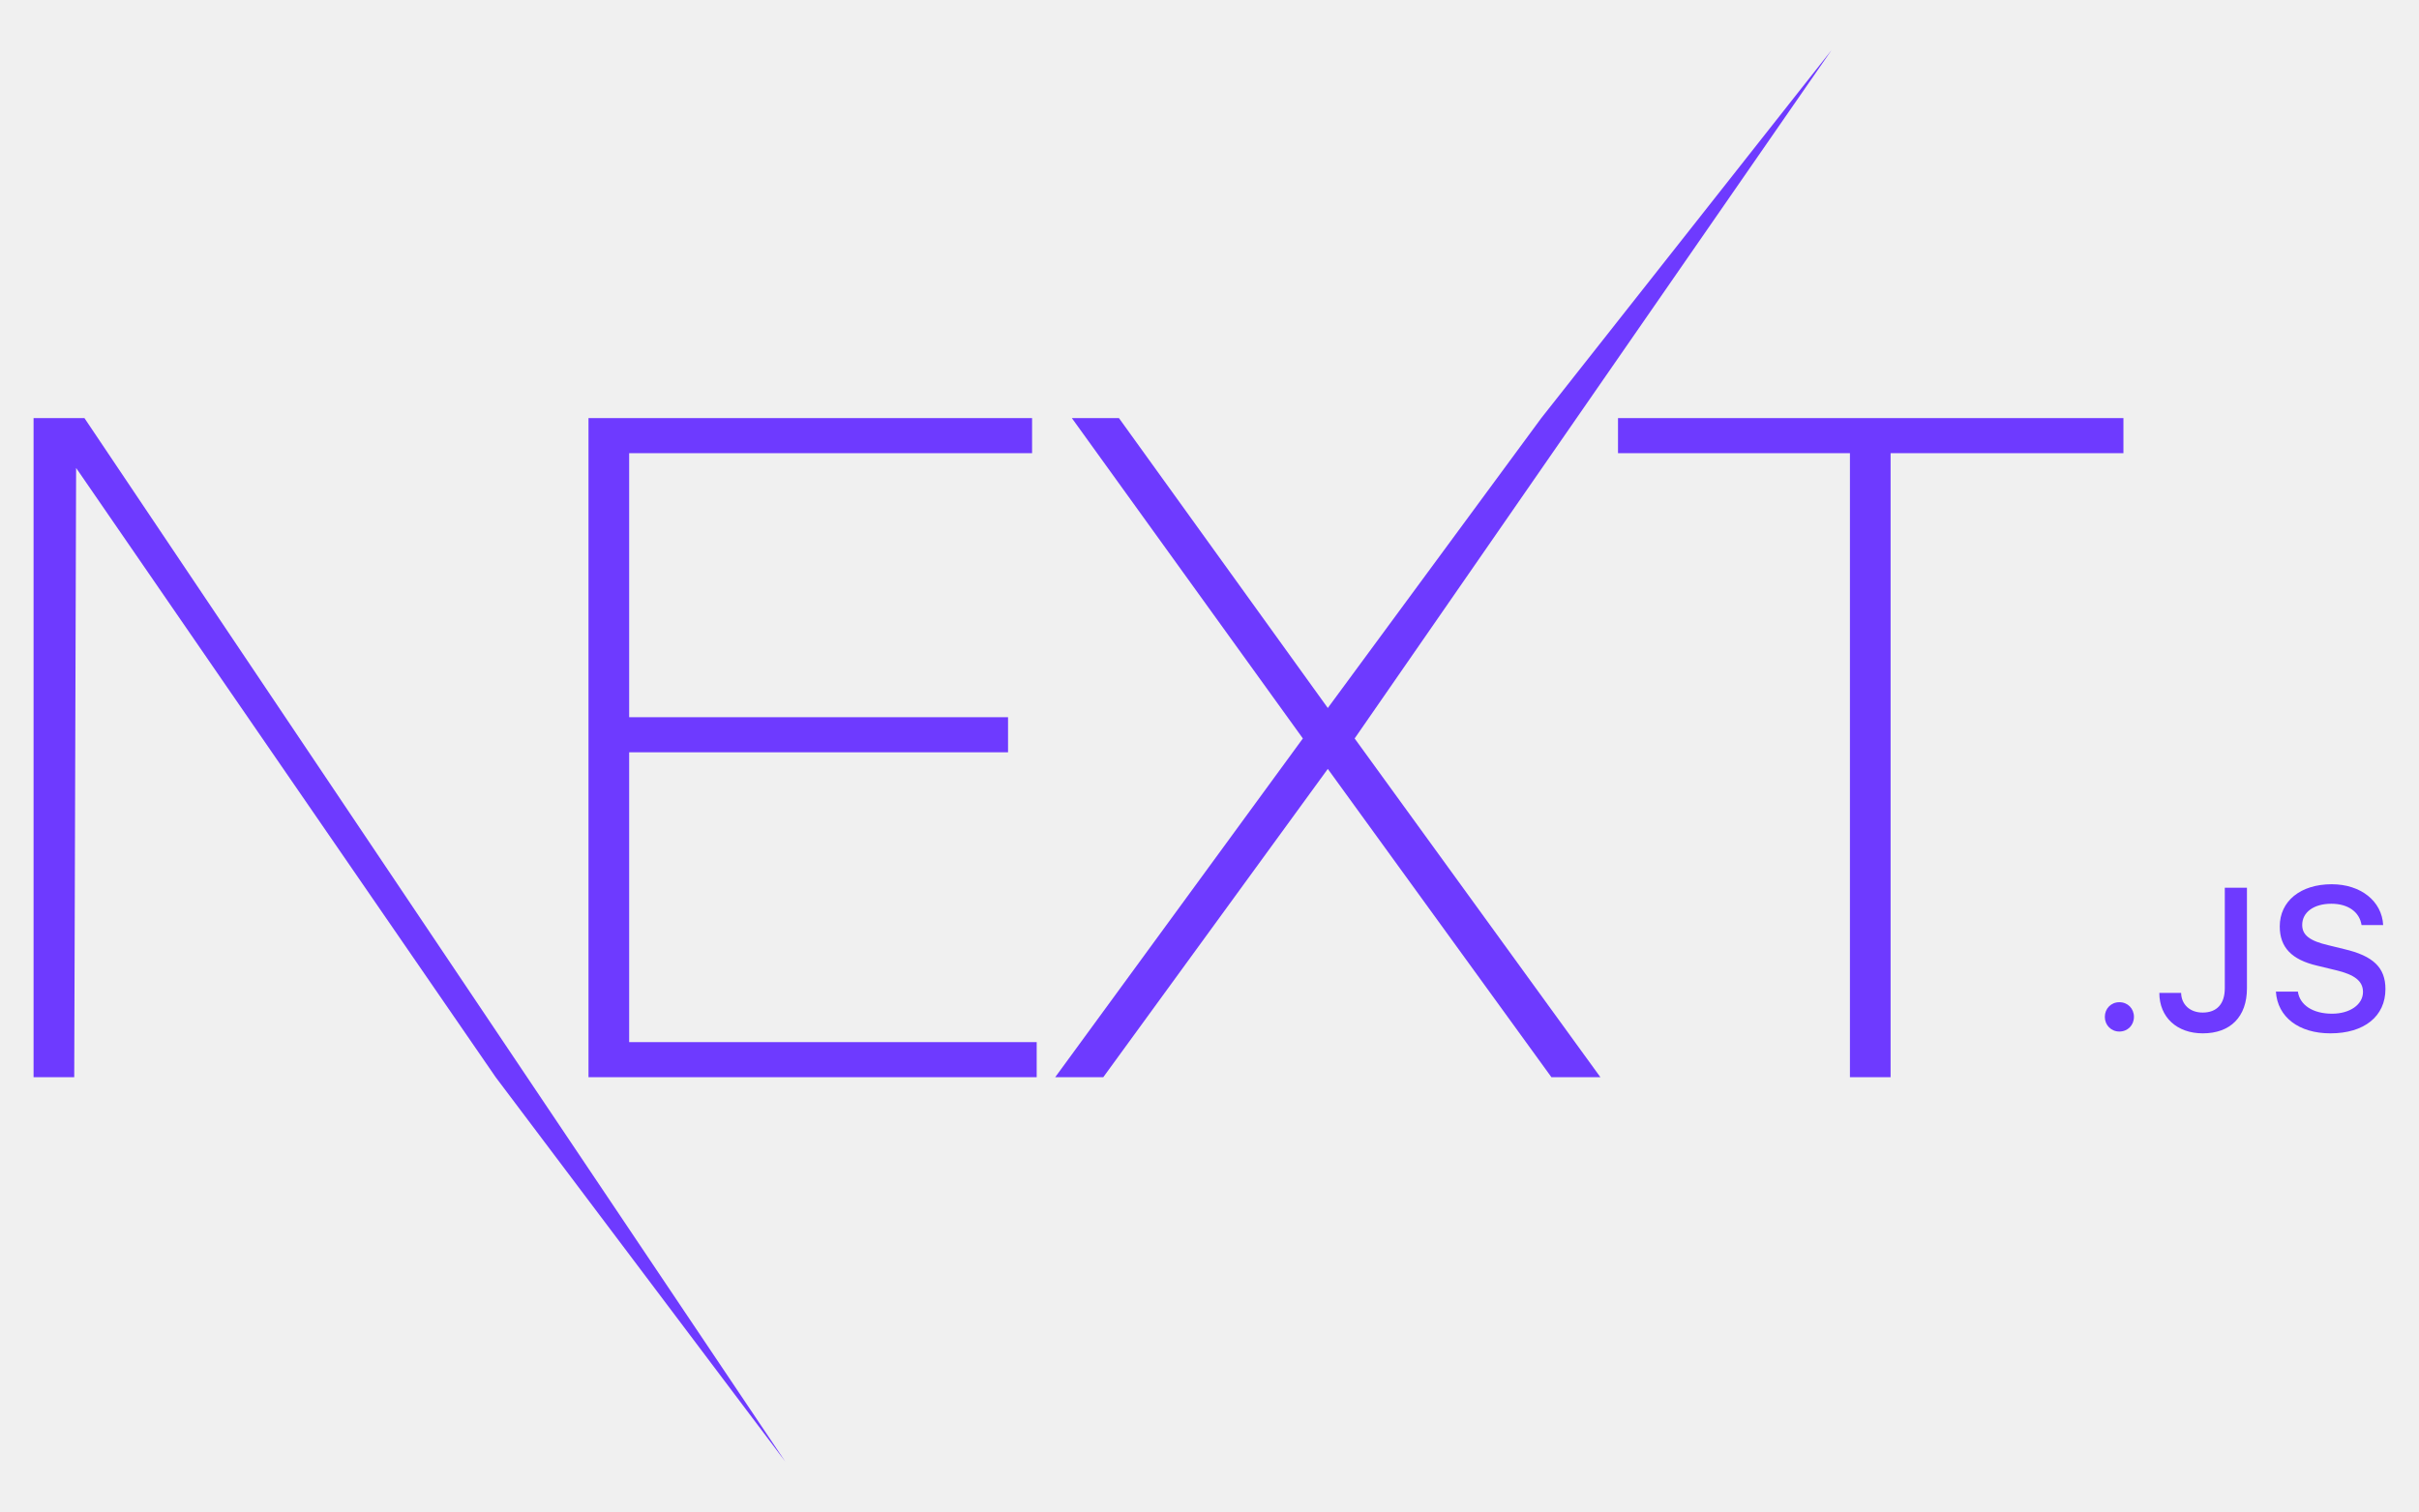
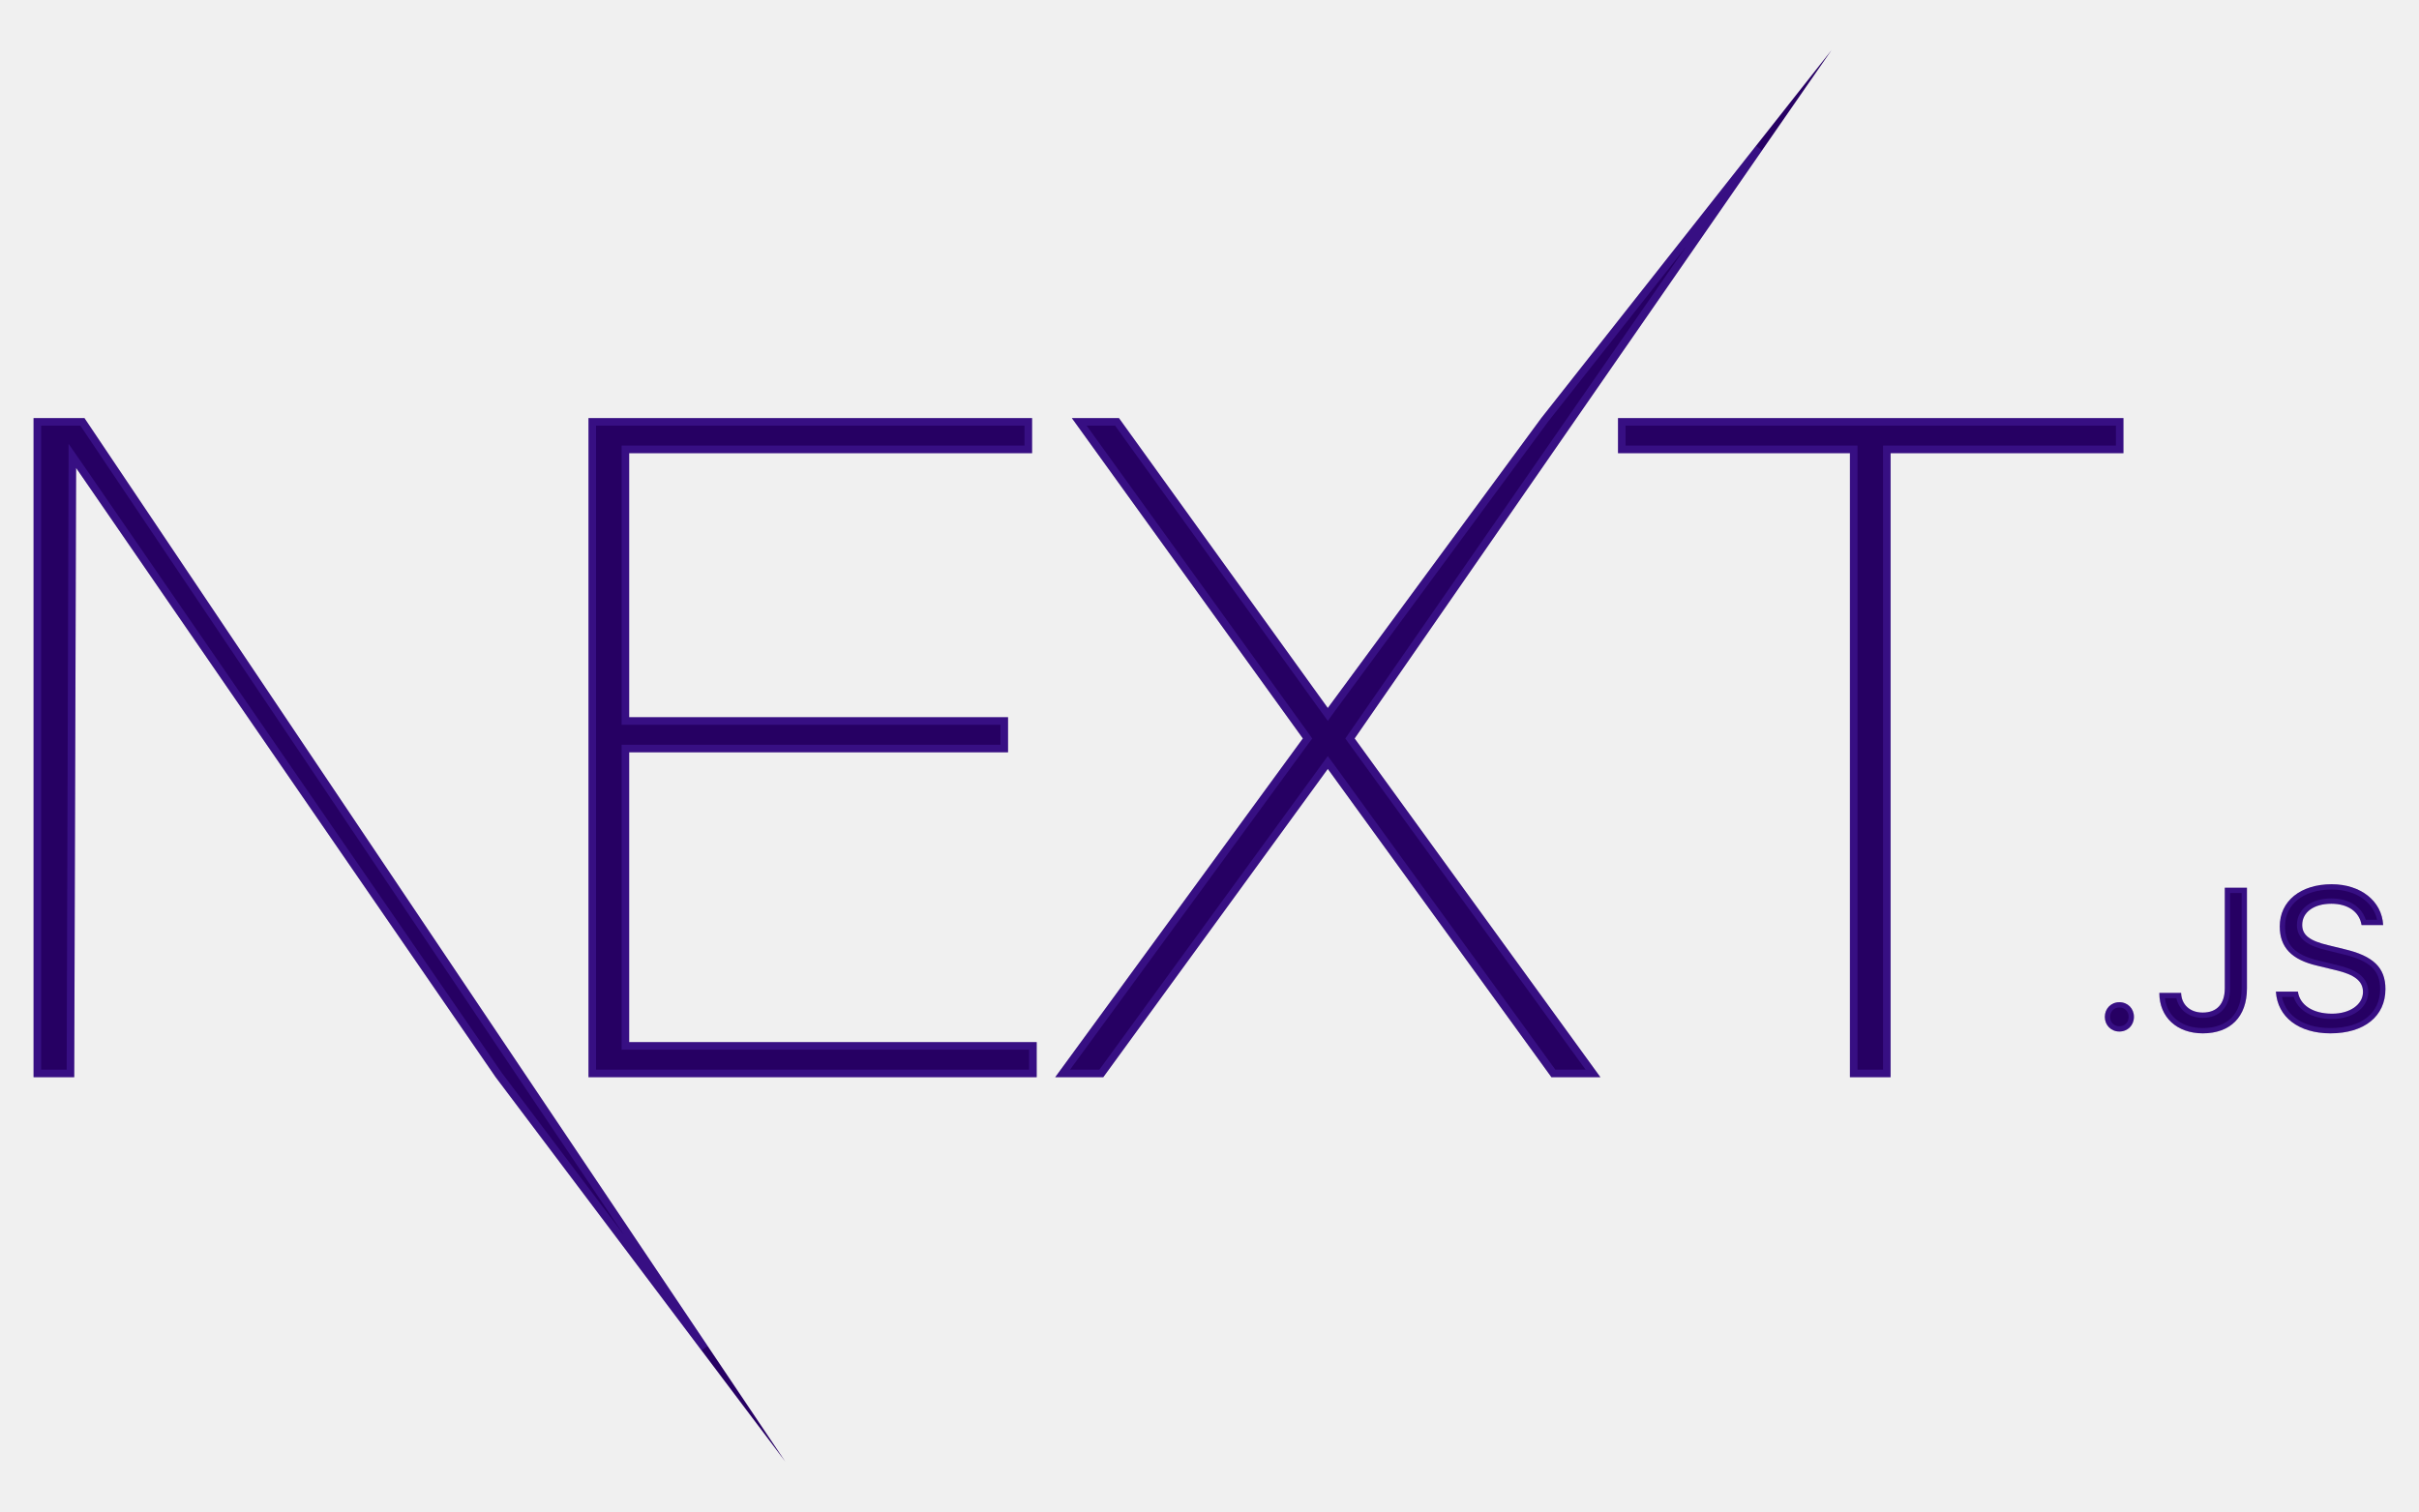
<svg xmlns="http://www.w3.org/2000/svg" width="32" height="20" viewBox="0 0 32 20" fill="none">
-   <path d="M7.785 5.532H13.653V5.996H8.323V9.49H13.335V9.954H8.323V13.789H13.714V14.253H7.785V5.532ZM14.179 5.532H14.802L17.565 9.368L20.389 5.532L24.23 0.661L17.92 9.771L21.171 14.253H20.523L17.565 10.174L14.595 14.253H13.959L17.235 9.771L14.179 5.532ZM21.404 5.996V5.532H28.09V5.996H25.01V14.253H24.472V5.996H21.404Z" fill="#6E3AFF" />
-   <path d="M0.444 5.532H1.117L10.388 19.339L6.557 14.253L1.007 6.192L0.982 14.253H0.444V5.532Z" fill="#6E3AFF" />
-   <path d="M28.036 13.649C28.148 13.649 28.229 13.564 28.229 13.455C28.229 13.345 28.148 13.261 28.036 13.261C27.927 13.261 27.844 13.345 27.844 13.455C27.844 13.564 27.927 13.649 28.036 13.649ZM28.565 13.138C28.565 13.461 28.799 13.673 29.14 13.673C29.504 13.673 29.724 13.455 29.724 13.077V11.746H29.431V13.075C29.431 13.285 29.325 13.398 29.138 13.398C28.971 13.398 28.857 13.293 28.853 13.138H28.565ZM30.107 13.121C30.128 13.457 30.41 13.673 30.828 13.673C31.276 13.673 31.556 13.447 31.556 13.087C31.556 12.804 31.396 12.648 31.009 12.558L30.801 12.507C30.555 12.45 30.455 12.373 30.455 12.239C30.455 12.069 30.61 11.958 30.841 11.958C31.061 11.958 31.213 12.066 31.24 12.24H31.526C31.509 11.923 31.229 11.7 30.845 11.7C30.433 11.7 30.158 11.923 30.158 12.258C30.158 12.534 30.314 12.699 30.655 12.778L30.899 12.837C31.149 12.896 31.259 12.982 31.259 13.125C31.259 13.292 31.086 13.413 30.85 13.413C30.598 13.413 30.423 13.3 30.398 13.121H30.107Z" fill="#6E3AFF" />
+   <g clip-path="url(#clip0_110_17)">
+     <path d="M7.785 5.532H13.653V5.996H8.323V9.49H13.335V9.954H8.323V13.789H13.714V14.253H7.785V5.532ZM14.179 5.532H14.802L17.565 9.368L20.389 5.532L24.23 0.661L17.92 9.771L21.171 14.253H20.523L17.565 10.174L14.595 14.253H13.959L17.235 9.771L14.179 5.532ZM21.404 5.996V5.532H28.09V5.996H25.01V14.253H24.472V5.996H21.404Z" fill="#260063" />
+     <path d="M8.323 13.839H13.664V14.203H7.835V5.582H13.603V5.946H8.323H8.273V5.996V9.49V9.54H8.323H13.285V9.904H8.323H8.273V9.954V13.789V13.839H8.323ZM17.605 9.397L20.429 5.563L20.429 5.562L23.268 1.961L17.878 9.742L17.858 9.771L17.879 9.8L21.073 14.203H20.549L17.606 10.144L17.565 10.089L17.525 10.144L14.569 14.203H14.057L17.275 9.8L17.297 9.771L17.276 9.741L14.277 5.582H14.777L17.524 9.397L17.565 9.453L17.605 9.397ZM24.472 5.946H21.454V5.582H28.041V5.946H25.01H24.96V5.996V14.203H24.522V5.996V5.946H24.472Z" stroke="#7949FF" stroke-opacity="0.21" stroke-width="0.1" />
+     <path d="M0.444 5.532H1.117L10.388 19.339L6.557 14.253L1.007 6.192L0.982 14.253H0.444V5.532Z" fill="#260063" />
+     <path d="M0.957 6.192L0.932 14.203H0.494V5.582H1.09L9.32 17.838L6.597 14.224L1.048 6.163L0.957 6.032L0.957 6.192Z" stroke="#7949FF" stroke-opacity="0.21" stroke-width="0.1" />
+     <path d="M28.036 13.649C28.148 13.649 28.229 13.565 28.229 13.455C28.229 13.345 28.148 13.261 28.036 13.261C27.927 13.261 27.844 13.345 27.844 13.455C27.844 13.565 27.927 13.649 28.036 13.649ZM28.565 13.138C28.565 13.461 28.799 13.673 29.14 13.673C29.504 13.673 29.724 13.455 29.724 13.077V11.746H29.431V13.076C29.431 13.286 29.325 13.398 29.138 13.398C28.971 13.398 28.857 13.293 28.853 13.138H28.565ZM30.107 13.121C30.128 13.458 30.41 13.673 30.828 13.673C31.276 13.673 31.556 13.447 31.556 13.087C31.556 12.804 31.396 12.648 31.009 12.558L30.801 12.507C30.555 12.45 30.455 12.373 30.455 12.239C30.455 12.069 30.61 11.958 30.841 11.958C31.061 11.958 31.213 12.066 31.24 12.24H31.526C31.509 11.923 31.229 11.7 30.845 11.7C30.433 11.7 30.158 11.923 30.158 12.258C30.158 12.535 30.314 12.699 30.655 12.778L30.899 12.837C31.149 12.896 31.259 12.982 31.259 13.125C31.259 13.292 31.086 13.413 30.85 13.413C30.598 13.413 30.423 13.3 30.398 13.121H30.107Z" fill="#260063" />
+     <path d="M31.487 12.205H31.269C31.226 12.027 31.061 11.923 30.841 11.923C30.72 11.923 30.616 11.952 30.541 12.007C30.465 12.062 30.42 12.142 30.42 12.239C30.42 12.316 30.45 12.38 30.514 12.429C30.576 12.477 30.669 12.512 30.793 12.541C30.793 12.541 30.793 12.541 30.793 12.541L31 12.592L31 12.592L31.001 12.592C31.192 12.636 31.321 12.696 31.403 12.775C31.483 12.853 31.521 12.953 31.521 13.087C31.521 13.257 31.455 13.393 31.338 13.488C31.22 13.583 31.046 13.638 30.828 13.638C30.625 13.638 30.458 13.585 30.34 13.495C30.232 13.413 30.164 13.297 30.146 13.156H30.369C30.412 13.342 30.603 13.448 30.85 13.448C30.974 13.448 31.083 13.416 31.163 13.36C31.243 13.304 31.294 13.222 31.294 13.125C31.294 13.043 31.261 12.975 31.194 12.922C31.129 12.87 31.034 12.833 30.907 12.803C30.907 12.803 30.907 12.803 30.907 12.803L30.664 12.744L30.663 12.744C30.496 12.705 30.379 12.647 30.304 12.568C30.23 12.49 30.193 12.389 30.193 12.258C30.193 12.101 30.257 11.972 30.369 11.881C30.482 11.789 30.645 11.735 30.845 11.735C31.2 11.735 31.453 11.931 31.487 12.205ZM28.194 13.455C28.194 13.546 28.128 13.614 28.036 13.614C27.946 13.614 27.879 13.546 27.879 13.455C27.879 13.364 27.946 13.296 28.036 13.296C28.128 13.296 28.194 13.364 28.194 13.455ZM29.14 13.638C28.977 13.638 28.842 13.587 28.748 13.501C28.662 13.422 28.609 13.31 28.601 13.173H28.82C28.829 13.245 28.861 13.307 28.91 13.352C28.968 13.404 29.047 13.433 29.138 13.433C29.239 13.433 29.322 13.402 29.38 13.339C29.438 13.276 29.466 13.186 29.466 13.076V11.781H29.689V13.077C29.689 13.259 29.636 13.398 29.544 13.492C29.451 13.585 29.315 13.638 29.14 13.638Z" stroke="#7949FF" stroke-opacity="0.21" stroke-width="0.07" />
+   </g>
+   <defs>
+     <clipPath id="clip0_110_17">
+       <rect width="32" height="20" fill="white" />
+     </clipPath>
+   </defs>
</svg>
